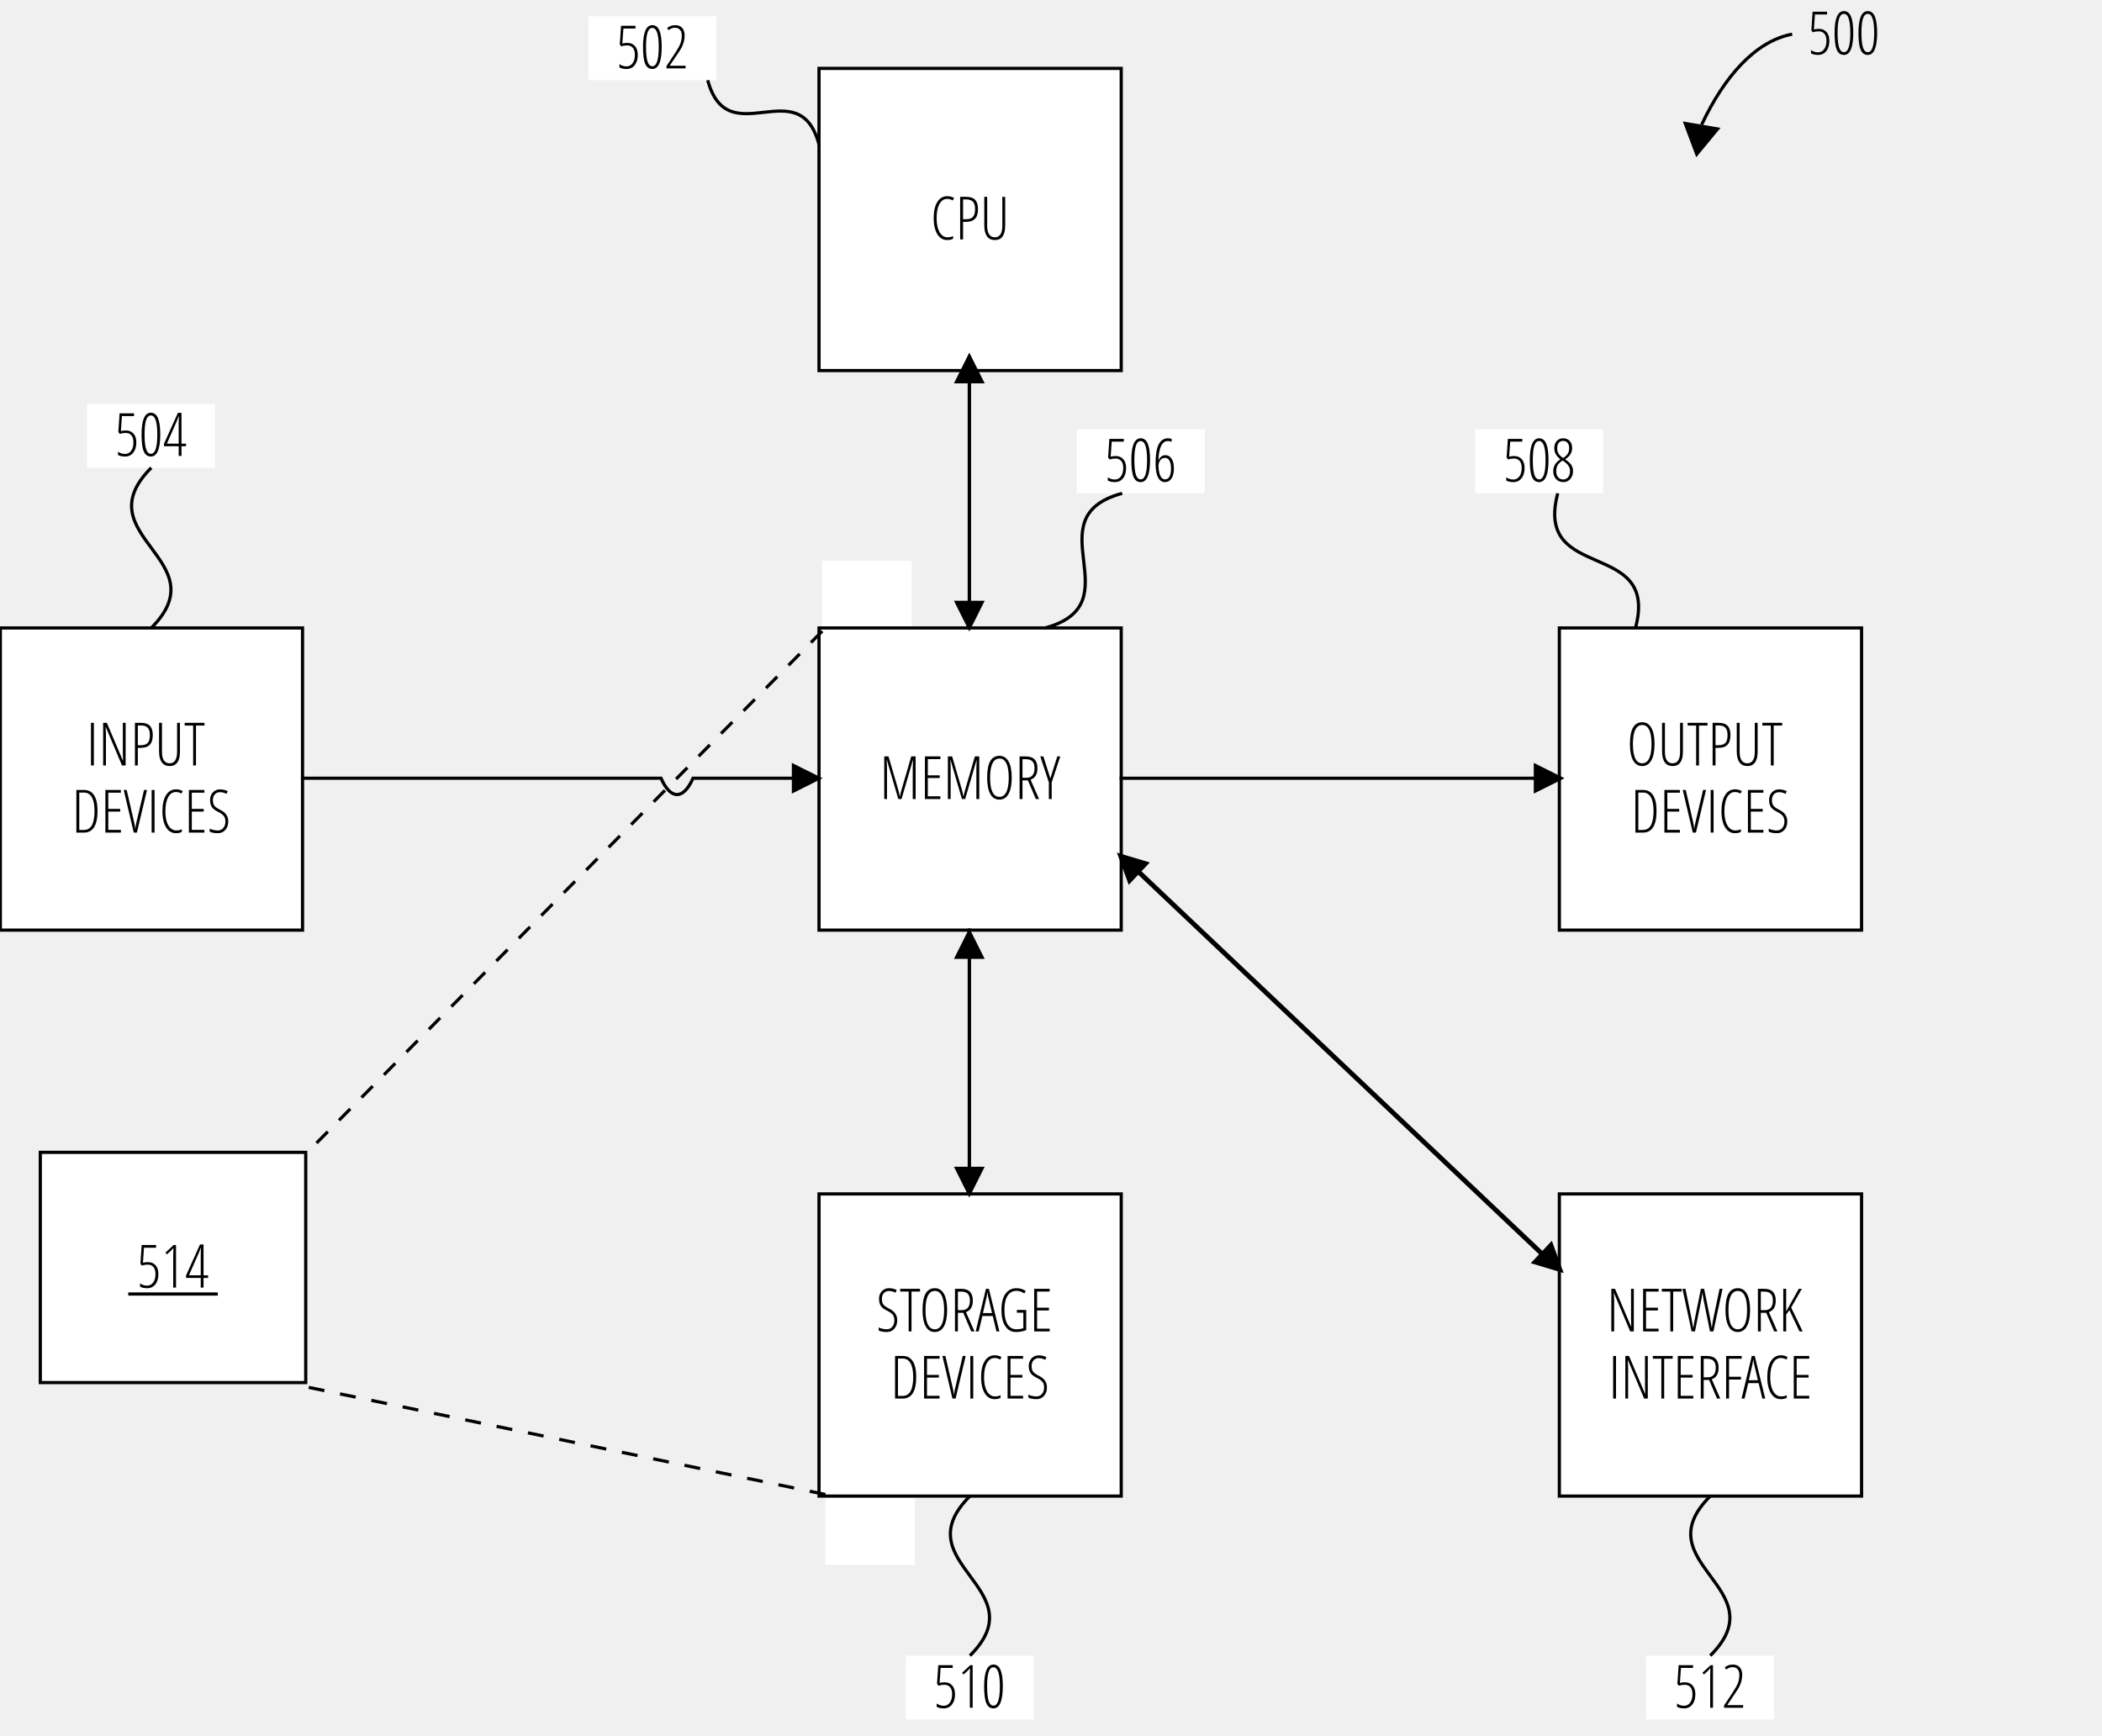
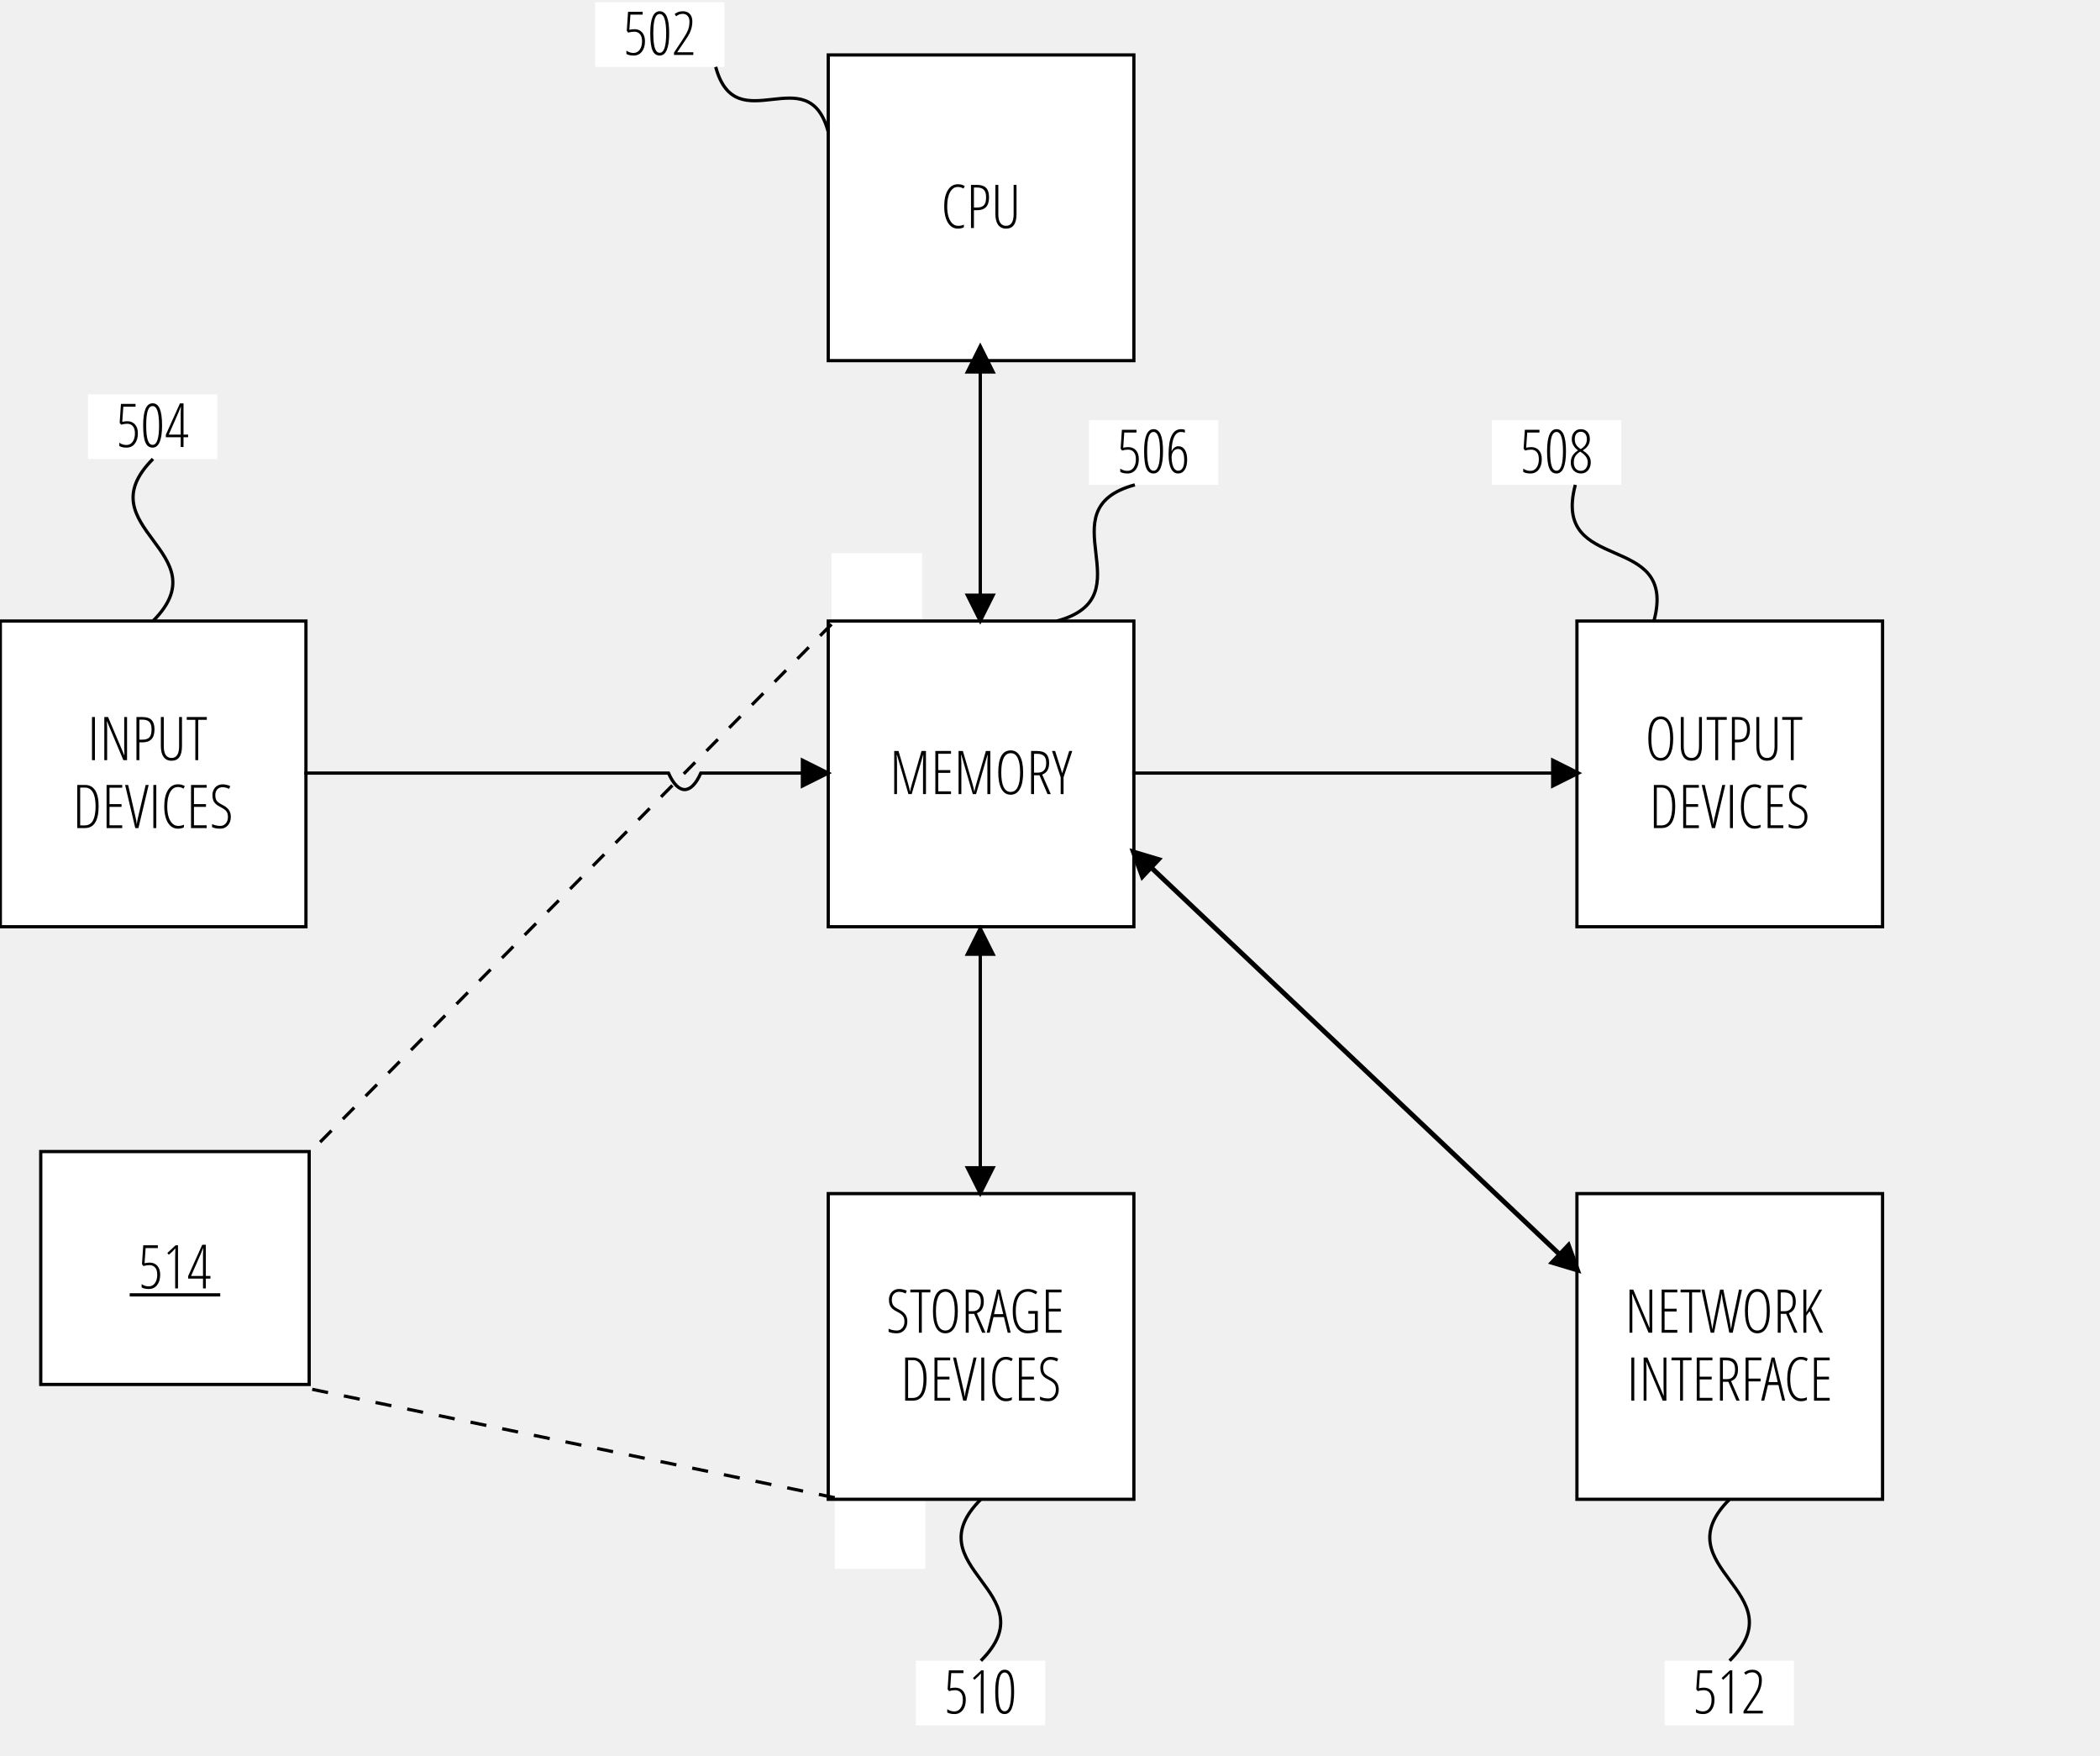
- <svg xmlns="http://www.w3.org/2000/svg" version="1.1" width="657.284" height="542.713" viewBox="63.9 3.613 657.284 542.713">
+ <svg xmlns="http://www.w3.org/2000/svg" version="1.1" width="649.334" height="542.713" viewBox="63.9 8.013 649.334 542.713">
  <g>
    <g transform="translate(321,179)">
      <g>
        <g>
          <path d="M28,0H0v29h28V0L28,0z" stroke="none" stroke-dasharray="none" fill="#FFFFFF" />
          <rect x="1.2" y="1.3" width="25.6" height="26.4" fill="none" />
          <circle fill="none" cx="14" cy="0" r="0.1" />
          <circle fill="none" cx="20.9" cy="0" r="0.1" />
          <circle fill="none" cx="28" cy="7.3" r="0.1" />
          <circle fill="none" cx="28" cy="14.5" r="0.1" />
          <circle fill="none" cx="28" cy="21.7" r="0.1" />
          <circle fill="none" cx="20.9" cy="29" r="0.1" />
          <circle fill="none" cx="14" cy="29" r="0.1" />
          <circle fill="none" cx="7.1" cy="29" r="0.1" />
          <circle fill="none" cx="0" cy="21.7" r="0.1" />
          <circle fill="none" cx="0" cy="14.5" r="0.1" />
          <circle fill="none" cx="0" cy="7.3" r="0.1" />
          <circle fill="none" cx="7.1" cy="0" r="0.1" />
        </g>
      </g>
      <rect stroke="none" stroke-width="0" fill="#FFFFFF" x="0" y="0" width="0" height="0" transform="translate(27.9,14.4)" />
      <path stroke="#000000" fill="none" d="" />
      <text font-family="OpenSansCondensedLight" font-size="14pt" fill="black" transform="translate(27.9,14.4)" />
      <rect stroke-width="0" fill="none" width="25.6" height="26.4" transform="translate(1.2,1.3)" />
      <text font-family="OpenSansCondensedLight" font-size="14pt" fill="black" transform="translate(1.2,1.3)" text-anchor="middle">
        <tspan x="12.8" y="19.5"> </tspan>
      </text>
      <path stroke="#000000" fill="none" transform="translate(1.2,1.3)" d="M 0 0" />
    </g>
    <g transform="translate(322,464)">
      <g>
        <g>
          <path d="M28,0H0v29h28V0L28,0z" stroke="none" stroke-dasharray="none" fill="#FFFFFF" />
          <rect x="1.2" y="1.3" width="25.6" height="26.4" fill="none" />
          <circle fill="none" cx="14" cy="0" r="0.1" />
          <circle fill="none" cx="20.9" cy="0" r="0.1" />
          <circle fill="none" cx="28" cy="7.3" r="0.1" />
          <circle fill="none" cx="28" cy="14.5" r="0.1" />
          <circle fill="none" cx="28" cy="21.7" r="0.1" />
          <circle fill="none" cx="20.9" cy="29" r="0.1" />
          <circle fill="none" cx="14" cy="29" r="0.1" />
          <circle fill="none" cx="7.1" cy="29" r="0.1" />
          <circle fill="none" cx="0" cy="21.7" r="0.1" />
          <circle fill="none" cx="0" cy="14.5" r="0.1" />
          <circle fill="none" cx="0" cy="7.3" r="0.1" />
          <circle fill="none" cx="7.1" cy="0" r="0.1" />
        </g>
      </g>
      <rect stroke="none" stroke-width="0" fill="#FFFFFF" x="0" y="0" width="0" height="0" transform="translate(27.9,14.4)" />
      <path stroke="#000000" fill="none" d="" />
      <text font-family="OpenSansCondensedLight" font-size="14pt" fill="black" transform="translate(27.9,14.4)" />
      <rect stroke-width="0" fill="none" width="25.6" height="26.4" transform="translate(1.2,1.3)" />
      <text font-family="OpenSansCondensedLight" font-size="14pt" fill="black" transform="translate(1.2,1.3)" text-anchor="middle">
        <tspan x="12.8" y="19.5"> </tspan>
      </text>
      <path stroke="#000000" fill="none" transform="translate(1.2,1.3)" d="M 0 0" />
    </g>
-     <g transform="translate(596,14.3)">
-       <polygon fill="#000000" points="0,0 4.2,11.2 11.8,2" transform="translate(-5.9,27.3)" />
-       <rect fill="none" width="1" height="1" transform="translate(33.3,-0.5)" />
-       <g>
-         <g>
-           <rect x="0" y="0" width="28.3" height="28.3" opacity="0" />
-           <path fill="none" stroke="#000000" stroke-width="1" d="M28.3,0C16.7,2.2,7,13.4,0,28.3" />
-         </g>
-       </g>
-       <rect stroke="none" stroke-width="0" fill="#FFFFFF" x="0" y="0" width="0" height="0" />
-       <path stroke="#000000" fill="none" />
-       <text font-family="OpenSansCondensedLight" font-size="14pt" fill="black" transform="translate(0,0)" />
-       <rect stroke-width="0" fill="none" width="1" height="1" transform="translate(33.3,-0.5)" />
-       <text font-family="OpenSansCondensedLight" font-size="14pt" fill="black" text-decoration="none" transform="translate(33.3,-0.5)">
-         <tspan x="0" y="6.8">500</tspan>
-       </text>
-       <path stroke="#000000" fill="none" transform="translate(33.3,-0.5)" />
-     </g>
    <g transform="translate(320,25)">
      <g>
        <g>
          <path d="M94.5,0H0v94.5h94.5V0L94.5,0z" stroke="#000000" stroke-dasharray="none" fill="#FFFFFF" />
          <rect x="4.1" y="4.3" width="86.2" height="85.9" fill="none" />
          <circle fill="none" cx="47.2" cy="0" r="0.1" />
          <circle fill="none" cx="70.7" cy="0" r="0.1" />
          <circle fill="none" cx="94.5" cy="23.8" r="0.1" />
          <circle fill="none" cx="94.5" cy="47.2" r="0.1" />
          <circle fill="none" cx="94.5" cy="70.7" r="0.1" />
          <circle fill="none" cx="70.7" cy="94.5" r="0.1" />
          <circle fill="none" cx="47.2" cy="94.5" r="0.1" />
          <circle fill="none" cx="23.8" cy="94.5" r="0.1" />
          <circle fill="none" cx="0" cy="70.7" r="0.1" />
          <circle fill="none" cx="0" cy="47.2" r="0.1" />
          <circle fill="none" cx="0" cy="23.8" r="0.1" />
          <circle fill="none" cx="23.8" cy="0" r="0.1" />
        </g>
      </g>
      <rect stroke="none" stroke-width="1" fill="#FFFFFF" x="0" y="0" width="40" height="20" transform="translate(-72.1,-16.3)" />
      <path stroke="#000000" fill="none" d="M0,23.8 C-6.2,0.5 -28.5,27 -34.8 3.7" />
      <text font-family="OpenSansCondensedLight" font-size="14pt" fill="black" transform="translate(-72.1,-16.3)" text-anchor="middle">
        <tspan x="20" y="16.3">502</tspan>
      </text>
      <rect stroke-width="0" fill="none" width="86.2" height="85.9" transform="translate(4.1,4.3)" />
      <text font-family="OpenSansCondensedLight" font-size="14pt" fill="black" transform="translate(4.1,4.3)" text-anchor="middle">
        <tspan x="43.1" y="49.2">CPU</tspan>
      </text>
      <path stroke="#000000" fill="none" transform="translate(4.1,4.3)" d="M 0 0" />
    </g>
    <g transform="translate(64,200)">
      <g>
        <g>
          <path d="M94.5,0H0v94.5h94.5V0L94.5,0z" stroke="#000000" stroke-dasharray="none" fill="#FFFFFF" />
          <rect x="4.1" y="4.3" width="86.2" height="85.9" fill="none" />
          <circle fill="none" cx="47.2" cy="0" r="0.1" />
          <circle fill="none" cx="70.7" cy="0" r="0.1" />
          <circle fill="none" cx="94.5" cy="23.8" r="0.1" />
          <circle fill="none" cx="94.5" cy="47.2" r="0.1" />
          <circle fill="none" cx="94.5" cy="70.7" r="0.1" />
          <circle fill="none" cx="70.7" cy="94.5" r="0.1" />
          <circle fill="none" cx="47.2" cy="94.5" r="0.1" />
          <circle fill="none" cx="23.8" cy="94.5" r="0.1" />
          <circle fill="none" cx="0" cy="70.7" r="0.1" />
          <circle fill="none" cx="0" cy="47.2" r="0.1" />
          <circle fill="none" cx="0" cy="23.8" r="0.1" />
          <circle fill="none" cx="23.8" cy="0" r="0.1" />
        </g>
      </g>
      <rect stroke="none" stroke-width="1" fill="#FFFFFF" x="0" y="0" width="40" height="20" transform="translate(27.1,-70.1)" />
      <path stroke="#000000" fill="none" d="M47.2,0 C68.5,-21.3 25.9,-28.8 47.2 -50.1" />
      <text font-family="OpenSansCondensedLight" font-size="14pt" fill="black" transform="translate(27.1,-70.1)" text-anchor="middle">
        <tspan x="20" y="16.3">504</tspan>
      </text>
      <rect stroke-width="0" fill="none" width="86.2" height="85.9" transform="translate(4.1,4.3)" />
      <text font-family="OpenSansCondensedLight" font-size="14pt" fill="black" transform="translate(4.1,4.3)" text-anchor="middle">
        <tspan x="43.1" y="38.7">INPUT</tspan>
        <tspan x="43.1" y="59.7">DEVICES</tspan>
      </text>
      <path stroke="#000000" fill="none" transform="translate(4.1,4.3)" d="M 0 0" />
    </g>
    <g transform="translate(320,200)">
      <g>
        <g>
          <path d="M94.5,0H0v94.5h94.5V0L94.5,0z" stroke="#000000" stroke-dasharray="none" fill="#FFFFFF" />
          <rect x="4.1" y="4.3" width="86.2" height="85.9" fill="none" />
          <circle fill="none" cx="47.2" cy="0" r="0.1" />
          <circle fill="none" cx="70.7" cy="0" r="0.1" />
          <circle fill="none" cx="94.5" cy="23.8" r="0.1" />
          <circle fill="none" cx="94.5" cy="47.2" r="0.1" />
          <circle fill="none" cx="94.5" cy="70.7" r="0.1" />
          <circle fill="none" cx="70.7" cy="94.5" r="0.1" />
          <circle fill="none" cx="47.2" cy="94.5" r="0.1" />
          <circle fill="none" cx="23.8" cy="94.5" r="0.1" />
          <circle fill="none" cx="0" cy="70.7" r="0.1" />
          <circle fill="none" cx="0" cy="47.2" r="0.1" />
          <circle fill="none" cx="0" cy="23.8" r="0.1" />
          <circle fill="none" cx="23.8" cy="0" r="0.1" />
        </g>
      </g>
      <rect stroke="none" stroke-width="1" fill="#FFFFFF" x="0" y="0" width="40" height="20" transform="translate(80.6,-62.1)" />
      <path stroke="#000000" fill="none" d="M70.7,0 C98.8,-7.6 66.7,-34.5 94.8 -42.1" />
      <text font-family="OpenSansCondensedLight" font-size="14pt" fill="black" transform="translate(80.6,-62.1)" text-anchor="middle">
        <tspan x="20" y="16.3">506</tspan>
      </text>
      <rect stroke-width="0" fill="none" width="86.2" height="85.9" transform="translate(4.1,4.3)" />
      <text font-family="OpenSansCondensedLight" font-size="14pt" fill="black" transform="translate(4.1,4.3)" text-anchor="middle">
        <tspan x="43.1" y="49.2">MEMORY</tspan>
      </text>
      <path stroke="#000000" fill="none" transform="translate(4.1,4.3)" d="M 0 0" />
    </g>
    <g transform="translate(551.5,200)">
      <g>
        <g>
          <path d="M94.5,0H0v94.5h94.5V0L94.5,0z" stroke="#000000" stroke-dasharray="none" fill="#FFFFFF" />
          <rect x="4.1" y="4.3" width="86.2" height="85.9" fill="none" />
          <circle fill="none" cx="47.2" cy="0" r="0.1" />
          <circle fill="none" cx="70.7" cy="0" r="0.1" />
          <circle fill="none" cx="94.5" cy="23.8" r="0.1" />
          <circle fill="none" cx="94.5" cy="47.2" r="0.1" />
          <circle fill="none" cx="94.5" cy="70.7" r="0.1" />
          <circle fill="none" cx="70.7" cy="94.5" r="0.1" />
          <circle fill="none" cx="47.2" cy="94.5" r="0.1" />
          <circle fill="none" cx="23.8" cy="94.5" r="0.1" />
          <circle fill="none" cx="0" cy="70.7" r="0.1" />
          <circle fill="none" cx="0" cy="47.2" r="0.1" />
          <circle fill="none" cx="0" cy="23.8" r="0.1" />
          <circle fill="none" cx="23.8" cy="0" r="0.1" />
        </g>
      </g>
      <rect stroke="none" stroke-width="1" fill="#FFFFFF" x="0" y="0" width="40" height="20" transform="translate(-26.3,-62.1)" />
      <path stroke="#000000" fill="none" d="M23.8,0 C31.4,-28.2 -8,-13.9 -0.5 -42.1" />
      <text font-family="OpenSansCondensedLight" font-size="14pt" fill="black" transform="translate(-26.3,-62.1)" text-anchor="middle">
        <tspan x="20" y="16.3">508</tspan>
      </text>
      <rect stroke-width="0" fill="none" width="86.2" height="85.9" transform="translate(4.1,4.3)" />
      <text font-family="OpenSansCondensedLight" font-size="14pt" fill="black" transform="translate(4.1,4.3)" text-anchor="middle">
        <tspan x="43.1" y="38.7">OUTPUT</tspan>
        <tspan x="43.1" y="59.7">DEVICES</tspan>
      </text>
      <path stroke="#000000" fill="none" transform="translate(4.1,4.3)" d="M 0 0" />
    </g>
    <g transform="translate(320,377)">
      <g>
        <g>
          <path d="M94.5,0H0v94.5h94.5V0L94.5,0z" stroke="#000000" stroke-dasharray="none" fill="#FFFFFF" />
          <rect x="4.1" y="4.3" width="86.2" height="85.9" fill="none" />
          <circle fill="none" cx="47.2" cy="0" r="0.1" />
          <circle fill="none" cx="70.7" cy="0" r="0.1" />
          <circle fill="none" cx="94.5" cy="23.8" r="0.1" />
          <circle fill="none" cx="94.5" cy="47.2" r="0.1" />
          <circle fill="none" cx="94.5" cy="70.7" r="0.1" />
          <circle fill="none" cx="70.7" cy="94.5" r="0.1" />
          <circle fill="none" cx="47.2" cy="94.5" r="0.1" />
          <circle fill="none" cx="23.8" cy="94.5" r="0.1" />
          <circle fill="none" cx="0" cy="70.7" r="0.1" />
          <circle fill="none" cx="0" cy="47.2" r="0.1" />
          <circle fill="none" cx="0" cy="23.8" r="0.1" />
          <circle fill="none" cx="23.8" cy="0" r="0.1" />
        </g>
      </g>
      <rect stroke="none" stroke-width="1" fill="#FFFFFF" x="0" y="0" width="40" height="20" transform="translate(27.1,144.4)" />
      <path stroke="#000000" fill="none" d="M47.2,94.5 C26,115.6 68.4,123.3 47.2 144.4" />
      <text font-family="OpenSansCondensedLight" font-size="14pt" fill="black" transform="translate(27.1,144.4)" text-anchor="middle">
        <tspan x="20" y="16.3">510</tspan>
      </text>
      <rect stroke-width="0" fill="none" width="86.2" height="85.9" transform="translate(4.1,4.3)" />
      <text font-family="OpenSansCondensedLight" font-size="14pt" fill="black" transform="translate(4.1,4.3)" text-anchor="middle">
        <tspan x="43.1" y="38.7">STORAGE</tspan>
        <tspan x="43.1" y="59.7">DEVICES</tspan>
      </text>
      <path stroke="#000000" fill="none" transform="translate(4.1,4.3)" d="M 0 0" />
    </g>
    <g transform="translate(551.5,377)">
      <g>
        <g>
          <path d="M94.5,0H0v94.5h94.5V0L94.5,0z" stroke="#000000" stroke-dasharray="none" fill="#FFFFFF" />
          <rect x="4.1" y="4.3" width="86.2" height="85.9" fill="none" />
          <circle fill="none" cx="47.2" cy="0" r="0.1" />
          <circle fill="none" cx="70.7" cy="0" r="0.1" />
          <circle fill="none" cx="94.5" cy="23.8" r="0.1" />
          <circle fill="none" cx="94.5" cy="47.2" r="0.1" />
          <circle fill="none" cx="94.5" cy="70.7" r="0.1" />
          <circle fill="none" cx="70.7" cy="94.5" r="0.1" />
          <circle fill="none" cx="47.2" cy="94.5" r="0.1" />
          <circle fill="none" cx="23.8" cy="94.5" r="0.1" />
          <circle fill="none" cx="0" cy="70.7" r="0.1" />
          <circle fill="none" cx="0" cy="47.2" r="0.1" />
          <circle fill="none" cx="0" cy="23.8" r="0.1" />
          <circle fill="none" cx="23.8" cy="0" r="0.1" />
        </g>
      </g>
      <rect stroke="none" stroke-width="1" fill="#FFFFFF" x="0" y="0" width="40" height="20" transform="translate(27.1,144.4)" />
      <path stroke="#000000" fill="none" d="M47.2,94.5 C26,115.6 68.4,123.3 47.2 144.4" />
      <text font-family="OpenSansCondensedLight" font-size="14pt" fill="black" transform="translate(27.1,144.4)" text-anchor="middle">
        <tspan x="20" y="16.3">512</tspan>
      </text>
      <rect stroke-width="0" fill="none" width="86.2" height="85.9" transform="translate(4.1,4.3)" />
      <text font-family="OpenSansCondensedLight" font-size="14pt" fill="black" transform="translate(4.1,4.3)" text-anchor="middle">
        <tspan x="43.1" y="38.7">NETWORK</tspan>
        <tspan x="43.1" y="59.7">INTERFACE</tspan>
      </text>
      <path stroke="#000000" fill="none" transform="translate(4.1,4.3)" d="M 0 0" />
    </g>
    <g>
      <path stroke="black" stroke-dasharray="none" d="M 158 247 L 270.6 247 C 273.6 253.8 277.6 253.8 280.6 247 L 312 247" fill="none" />
      <path fill="black" stroke="black" d="" transform="translate(158,247) scale(1,1) rotate(0)" />
      <path fill="black" stroke="black" d="M 8 0 L 0 4 L 8 8 z" transform="translate(320,251) scale(1,1) rotate(-180)" />
      <g>
        <g label-idx="0" cursor="move" transform="translate(237.5, 247)">
          <rect fill="white" rx="3" ry="3" x="0" y="0" width="0" height="0" />
          <text text-anchor="middle" font-size="14pt" font-family="OpenSansCondensedLight" y="0.8em" display="none" xml:space="preserve" transform="translate(0,0)" />
        </g>
      </g>
    </g>
    <g>
      <path stroke="black" stroke-dasharray="none" d="M 414 247 544 247" fill="none" />
      <path fill="black" stroke="black" d="" transform="translate(414,247) scale(1,1) rotate(0)" />
      <path fill="black" stroke="black" d="M 8 0 L 0 4 L 8 8 z" transform="translate(552,251) scale(1,1) rotate(-180)" />
      <g>
        <g label-idx="0" cursor="move" transform="translate(479, 247)">
          <rect fill="white" rx="3" ry="3" x="0" y="0" width="0" height="0" />
          <text text-anchor="middle" font-size="14pt" font-family="OpenSansCondensedLight" y="0.8em" display="none" xml:space="preserve" transform="translate(0,0)" />
        </g>
      </g>
    </g>
    <g>
      <path stroke="black" stroke-dasharray="none" d="M 367 119 367 192" fill="none" />
      <path fill="black" stroke="black" d="" transform="translate(367,119) scale(1,1) rotate(-270)" />
      <path fill="black" stroke="black" d="M 8 0 L 0 4 L 8 8 z" transform="translate(363,200) scale(1,1) rotate(-90)" />
      <g>
        <g label-idx="0" cursor="move" transform="translate(367, 155.5)">
          <rect fill="white" rx="3" ry="3" x="0" y="0" width="0" height="0" />
          <text text-anchor="middle" font-size="14pt" font-family="OpenSansCondensedLight" y="0.8em" display="none" xml:space="preserve" transform="translate(0,0)" />
        </g>
      </g>
    </g>
    <g>
      <path stroke="black" stroke-dasharray="none" d="M 367 294 367 369" fill="none" />
      <path fill="black" stroke="black" d="" transform="translate(367,294) scale(1,1) rotate(-270)" />
      <path fill="black" stroke="black" d="M 8 0 L 0 4 L 8 8 z" transform="translate(363,377) scale(1,1) rotate(-90)" />
      <g>
        <g label-idx="0" cursor="move" transform="translate(367, 331.5)">
          <rect fill="white" rx="3" ry="3" x="0" y="0" width="0" height="0" />
          <text text-anchor="middle" font-size="14pt" font-family="OpenSansCondensedLight" y="0.8em" display="none" xml:space="preserve" transform="translate(0,0)" />
        </g>
      </g>
    </g>
    <g>
      <path stroke="black" stroke-dasharray="none" d="M 367 377 367 303" fill="none" />
      <path fill="black" stroke="black" d="" transform="translate(367,377) scale(1,1) rotate(-90)" />
      <path fill="black" stroke="black" d="M 8 0 L 0 4 L 8 8 z" transform="translate(371,295) scale(1,1) rotate(-270)" />
      <g>
        <g label-idx="0" cursor="move" transform="translate(367, 340)">
          <rect fill="white" rx="3" ry="3" x="0" y="0" width="0" height="0" />
          <text text-anchor="middle" font-size="14pt" font-family="OpenSansCondensedLight" y="0.8em" display="none" xml:space="preserve" transform="translate(0,0)" />
        </g>
      </g>
    </g>
    <g>
      <path stroke="black" stroke-dasharray="none" d="M 367 200 367 123" fill="none" />
      <path fill="black" stroke="black" d="" transform="translate(367,200) scale(1,1) rotate(-90)" />
      <path fill="black" stroke="black" d="M 8 0 L 0 4 L 8 8 z" transform="translate(371,115) scale(1,1) rotate(-270)" />
      <g>
        <g label-idx="0" cursor="move" transform="translate(367, 161.5)">
          <rect fill="white" rx="3" ry="3" x="0" y="0" width="0" height="0" />
          <text text-anchor="middle" font-size="14pt" font-family="OpenSansCondensedLight" y="0.8em" display="none" xml:space="preserve" transform="translate(0,0)" />
        </g>
      </g>
    </g>
    <g>
      <path stroke="black" stroke-dasharray="none" d="M 414 271 546 396" fill="none" />
      <path fill="black" stroke="black" d="" transform="translate(414,271) scale(1,1) rotate(43.3)" />
      <path fill="black" stroke="black" d="M 8 0 L 0 4 L 8 8 z" transform="translate(549.3,403.9) scale(1,1) rotate(-136.7)" />
      <g>
        <g label-idx="0" cursor="move" transform="translate(480, 333.5)">
          <rect fill="white" rx="3" ry="3" x="0" y="0" width="0" height="0" />
          <text text-anchor="middle" font-size="14pt" font-family="OpenSansCondensedLight" y="0.8em" display="none" xml:space="preserve" transform="translate(0,0)" />
        </g>
      </g>
    </g>
    <g>
      <path stroke="black" stroke-dasharray="none" d="M 552 401 420 276" fill="none" />
      <path fill="black" stroke="black" d="" transform="translate(552,401) scale(1,1) rotate(-136.7)" />
      <path fill="black" stroke="black" d="M 8 0 L 0 4 L 8 8 z" transform="translate(416.7,268.1) scale(1,1) rotate(43.3)" />
      <g>
        <g label-idx="0" cursor="move" transform="translate(486, 338.5)">
          <rect fill="white" rx="3" ry="3" x="0" y="0" width="0" height="0" />
          <text text-anchor="middle" font-size="14pt" font-family="OpenSansCondensedLight" y="0.8em" display="none" xml:space="preserve" transform="translate(0,0)" />
        </g>
      </g>
    </g>
    <g>
      <path stroke="black" stroke-dasharray="5,5" d="M 321 201 160 364" fill="none" />
      <path fill="black" stroke="black" d="" transform="translate(321,201) scale(1,1) rotate(-225.4)" />
      <path fill="black" stroke="black" d="" transform="translate(160,364) scale(1,1) rotate(-45.4)" />
      <g>
        <g label-idx="0" cursor="move" transform="translate(240.5, 282.5)">
          <rect fill="white" rx="3" ry="3" x="0" y="0" width="0" height="0" />
          <text text-anchor="middle" font-size="14pt" font-family="OpenSansCondensedLight" y="0.8em" display="none" xml:space="preserve" transform="translate(0,0)" />
        </g>
      </g>
    </g>
    <g>
      <path stroke="black" stroke-dasharray="5,5" d="M 322 471 158 437" fill="none" />
      <path fill="black" stroke="black" d="" transform="translate(322,471) scale(1,1) rotate(-168.3)" />
      <path fill="black" stroke="black" d="" transform="translate(158,437) scale(1,1) rotate(11.7)" />
      <g>
        <g label-idx="0" cursor="move" transform="translate(240, 454)">
          <rect fill="white" rx="3" ry="3" x="0" y="0" width="0" height="0" />
          <text text-anchor="middle" font-size="14pt" font-family="OpenSansCondensedLight" y="0.8em" display="none" xml:space="preserve" transform="translate(0,0)" />
        </g>
      </g>
    </g>
    <g transform="translate(76.5,364)">
      <g>
        <g>
          <path d="M83,0H0v72h83V0L83,0z" stroke="#000000" stroke-dasharray="none" fill="#FFFFFF" />
          <rect x="3.6" y="3.3" width="75.7" height="65.4" fill="none" />
          <circle fill="none" cx="41.5" cy="0" r="0.1" />
          <circle fill="none" cx="62.1" cy="0" r="0.1" />
          <circle fill="none" cx="83" cy="18.2" r="0.1" />
          <circle fill="none" cx="83" cy="36" r="0.1" />
          <circle fill="none" cx="83" cy="53.8" r="0.1" />
          <circle fill="none" cx="62.1" cy="72" r="0.1" />
          <circle fill="none" cx="41.5" cy="72" r="0.1" />
          <circle fill="none" cx="20.9" cy="72" r="0.1" />
          <circle fill="none" cx="0" cy="53.8" r="0.1" />
          <circle fill="none" cx="0" cy="36" r="0.1" />
          <circle fill="none" cx="0" cy="18.2" r="0.1" />
          <circle fill="none" cx="20.9" cy="0" r="0.1" />
        </g>
      </g>
      <rect stroke="none" stroke-width="0" fill="#FFFFFF" x="0" y="0" width="0" height="0" transform="translate(82.9,35.9)" />
      <path stroke="#000000" fill="none" d="" />
      <text font-family="OpenSansCondensedLight" font-size="14pt" fill="black" transform="translate(82.9,35.9)" />
      <rect stroke-width="0" fill="none" width="75.7" height="65.4" transform="translate(3.6,3.3)" />
      <text font-family="OpenSansCondensedLight" font-size="14pt" fill="black" transform="translate(3.6,3.3)" text-anchor="middle">
        <tspan x="37.9" y="39"> 514</tspan>
      </text>
      <path stroke="#000000" fill="none" transform="translate(3.6,3.3)" d="M 23.9 41 51.9 41" />
    </g>
  </g>
  <defs />
</svg>
